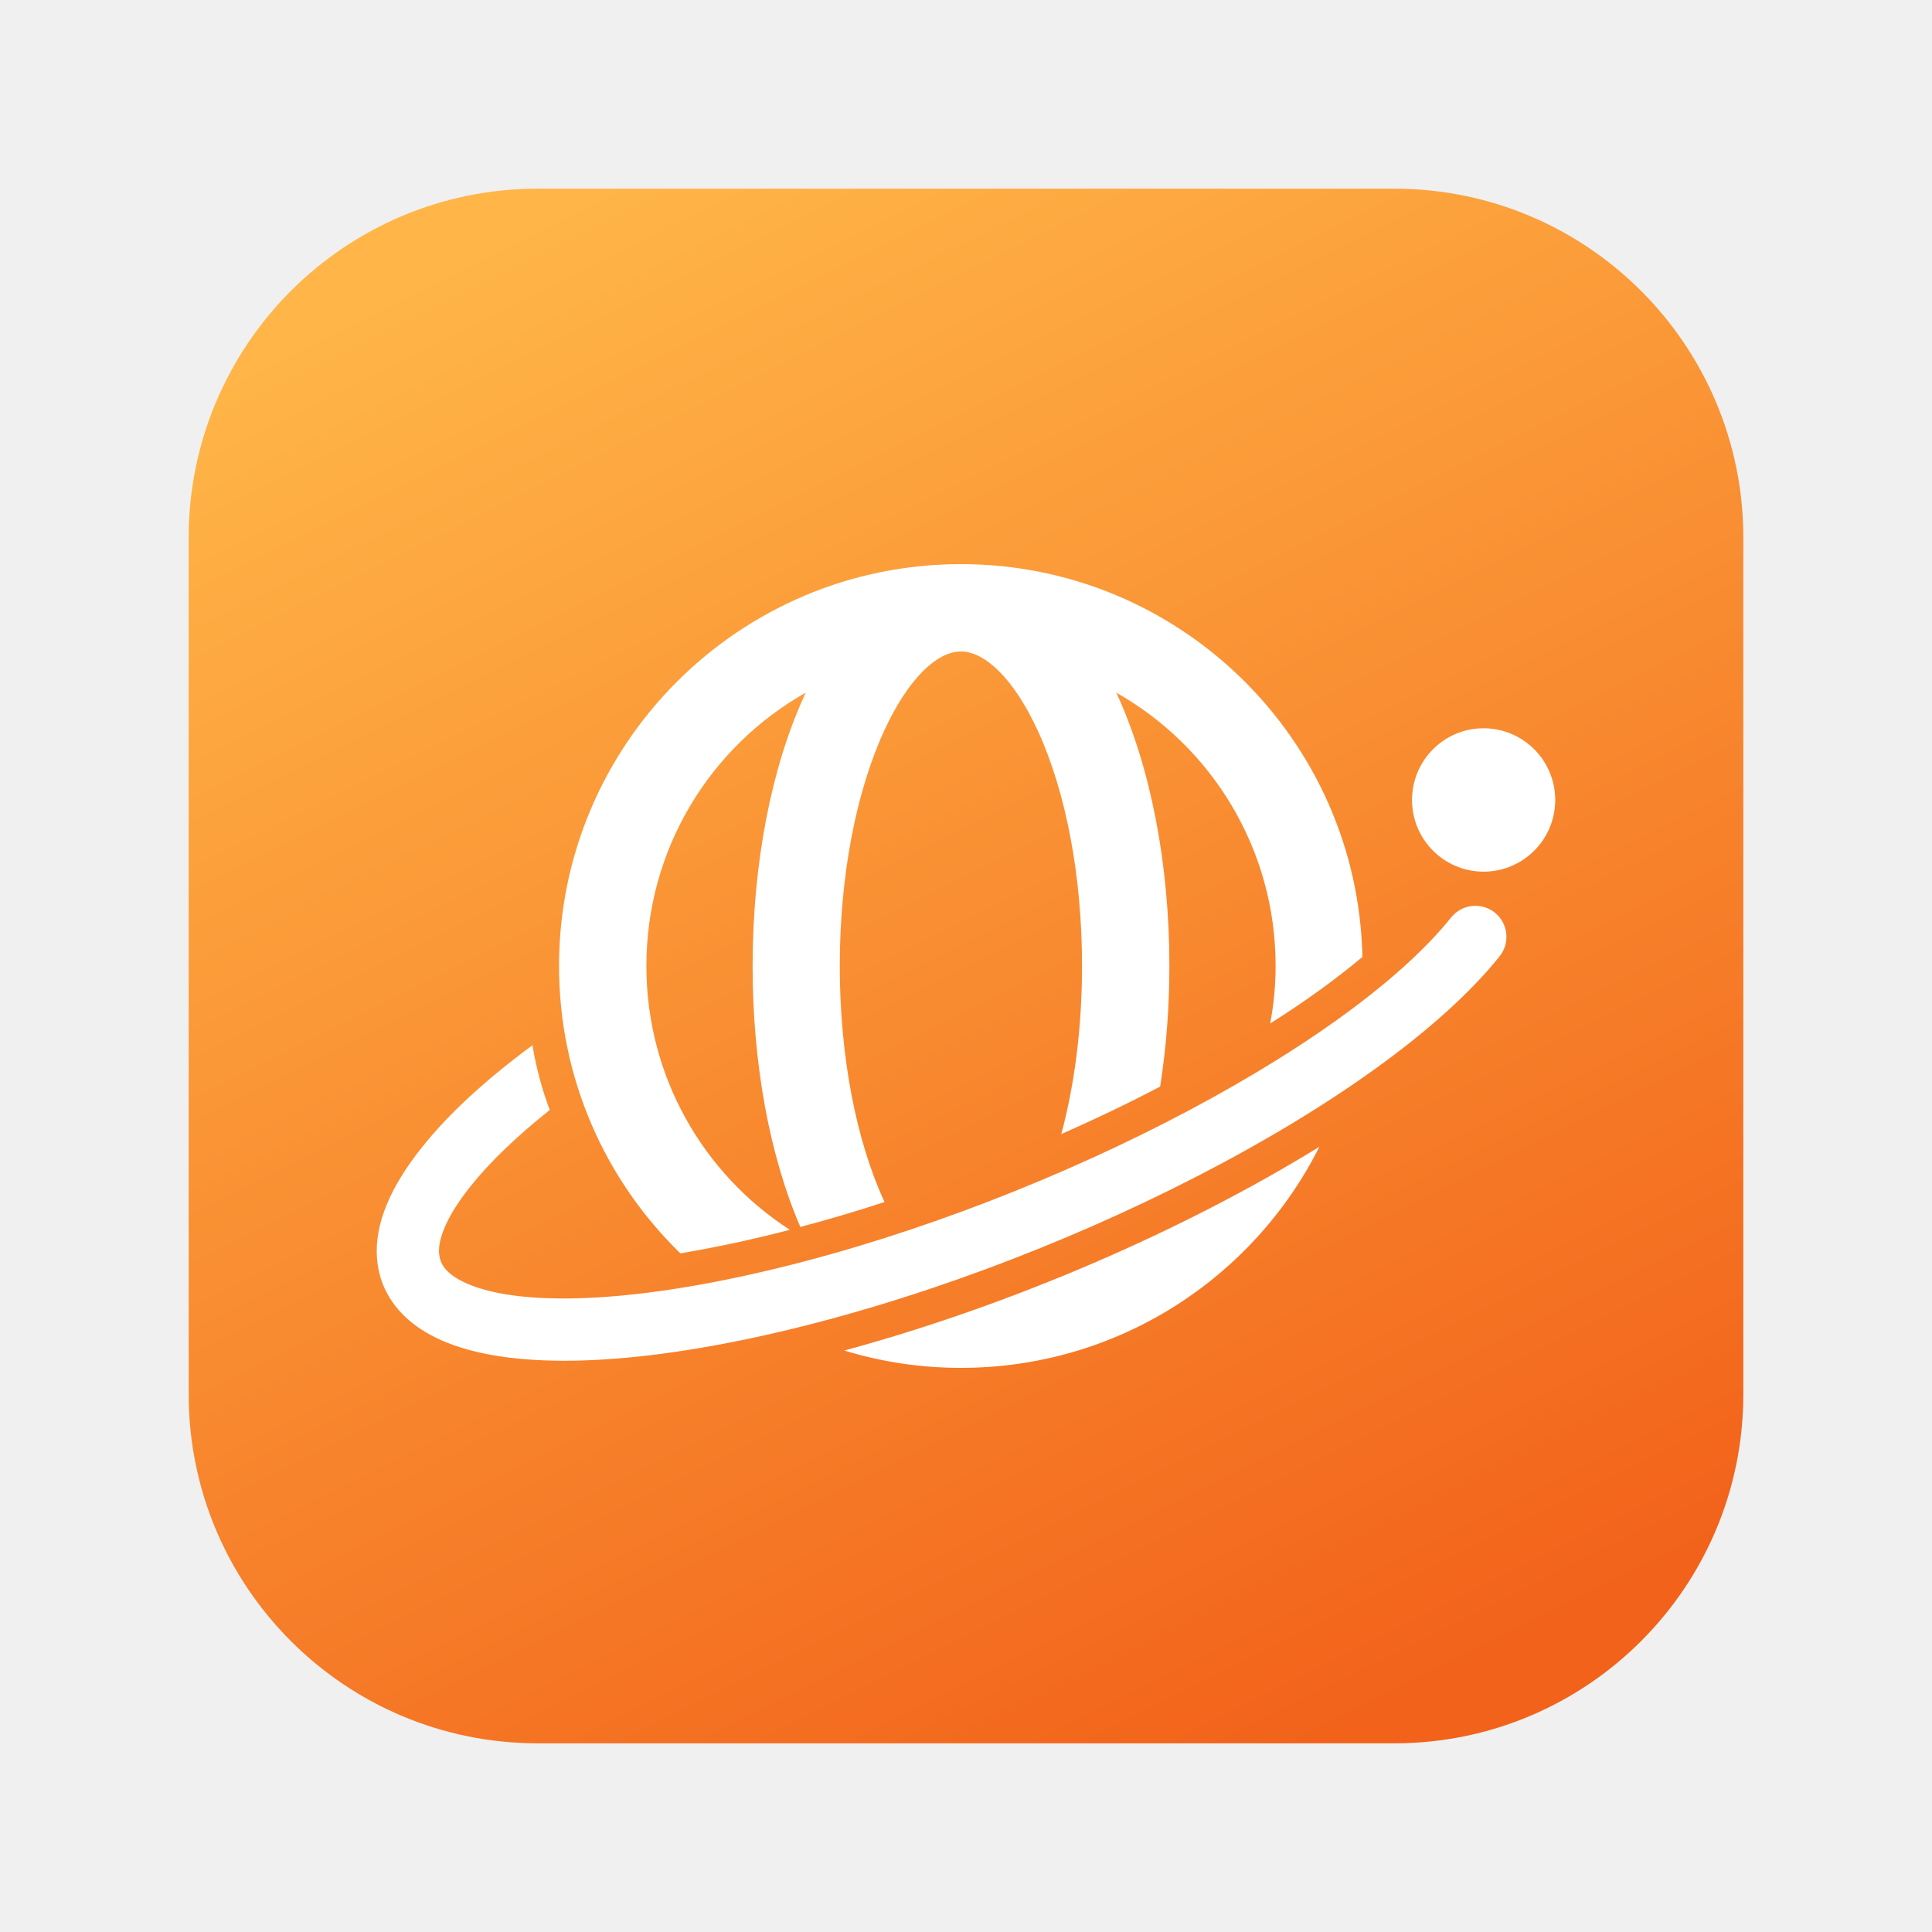
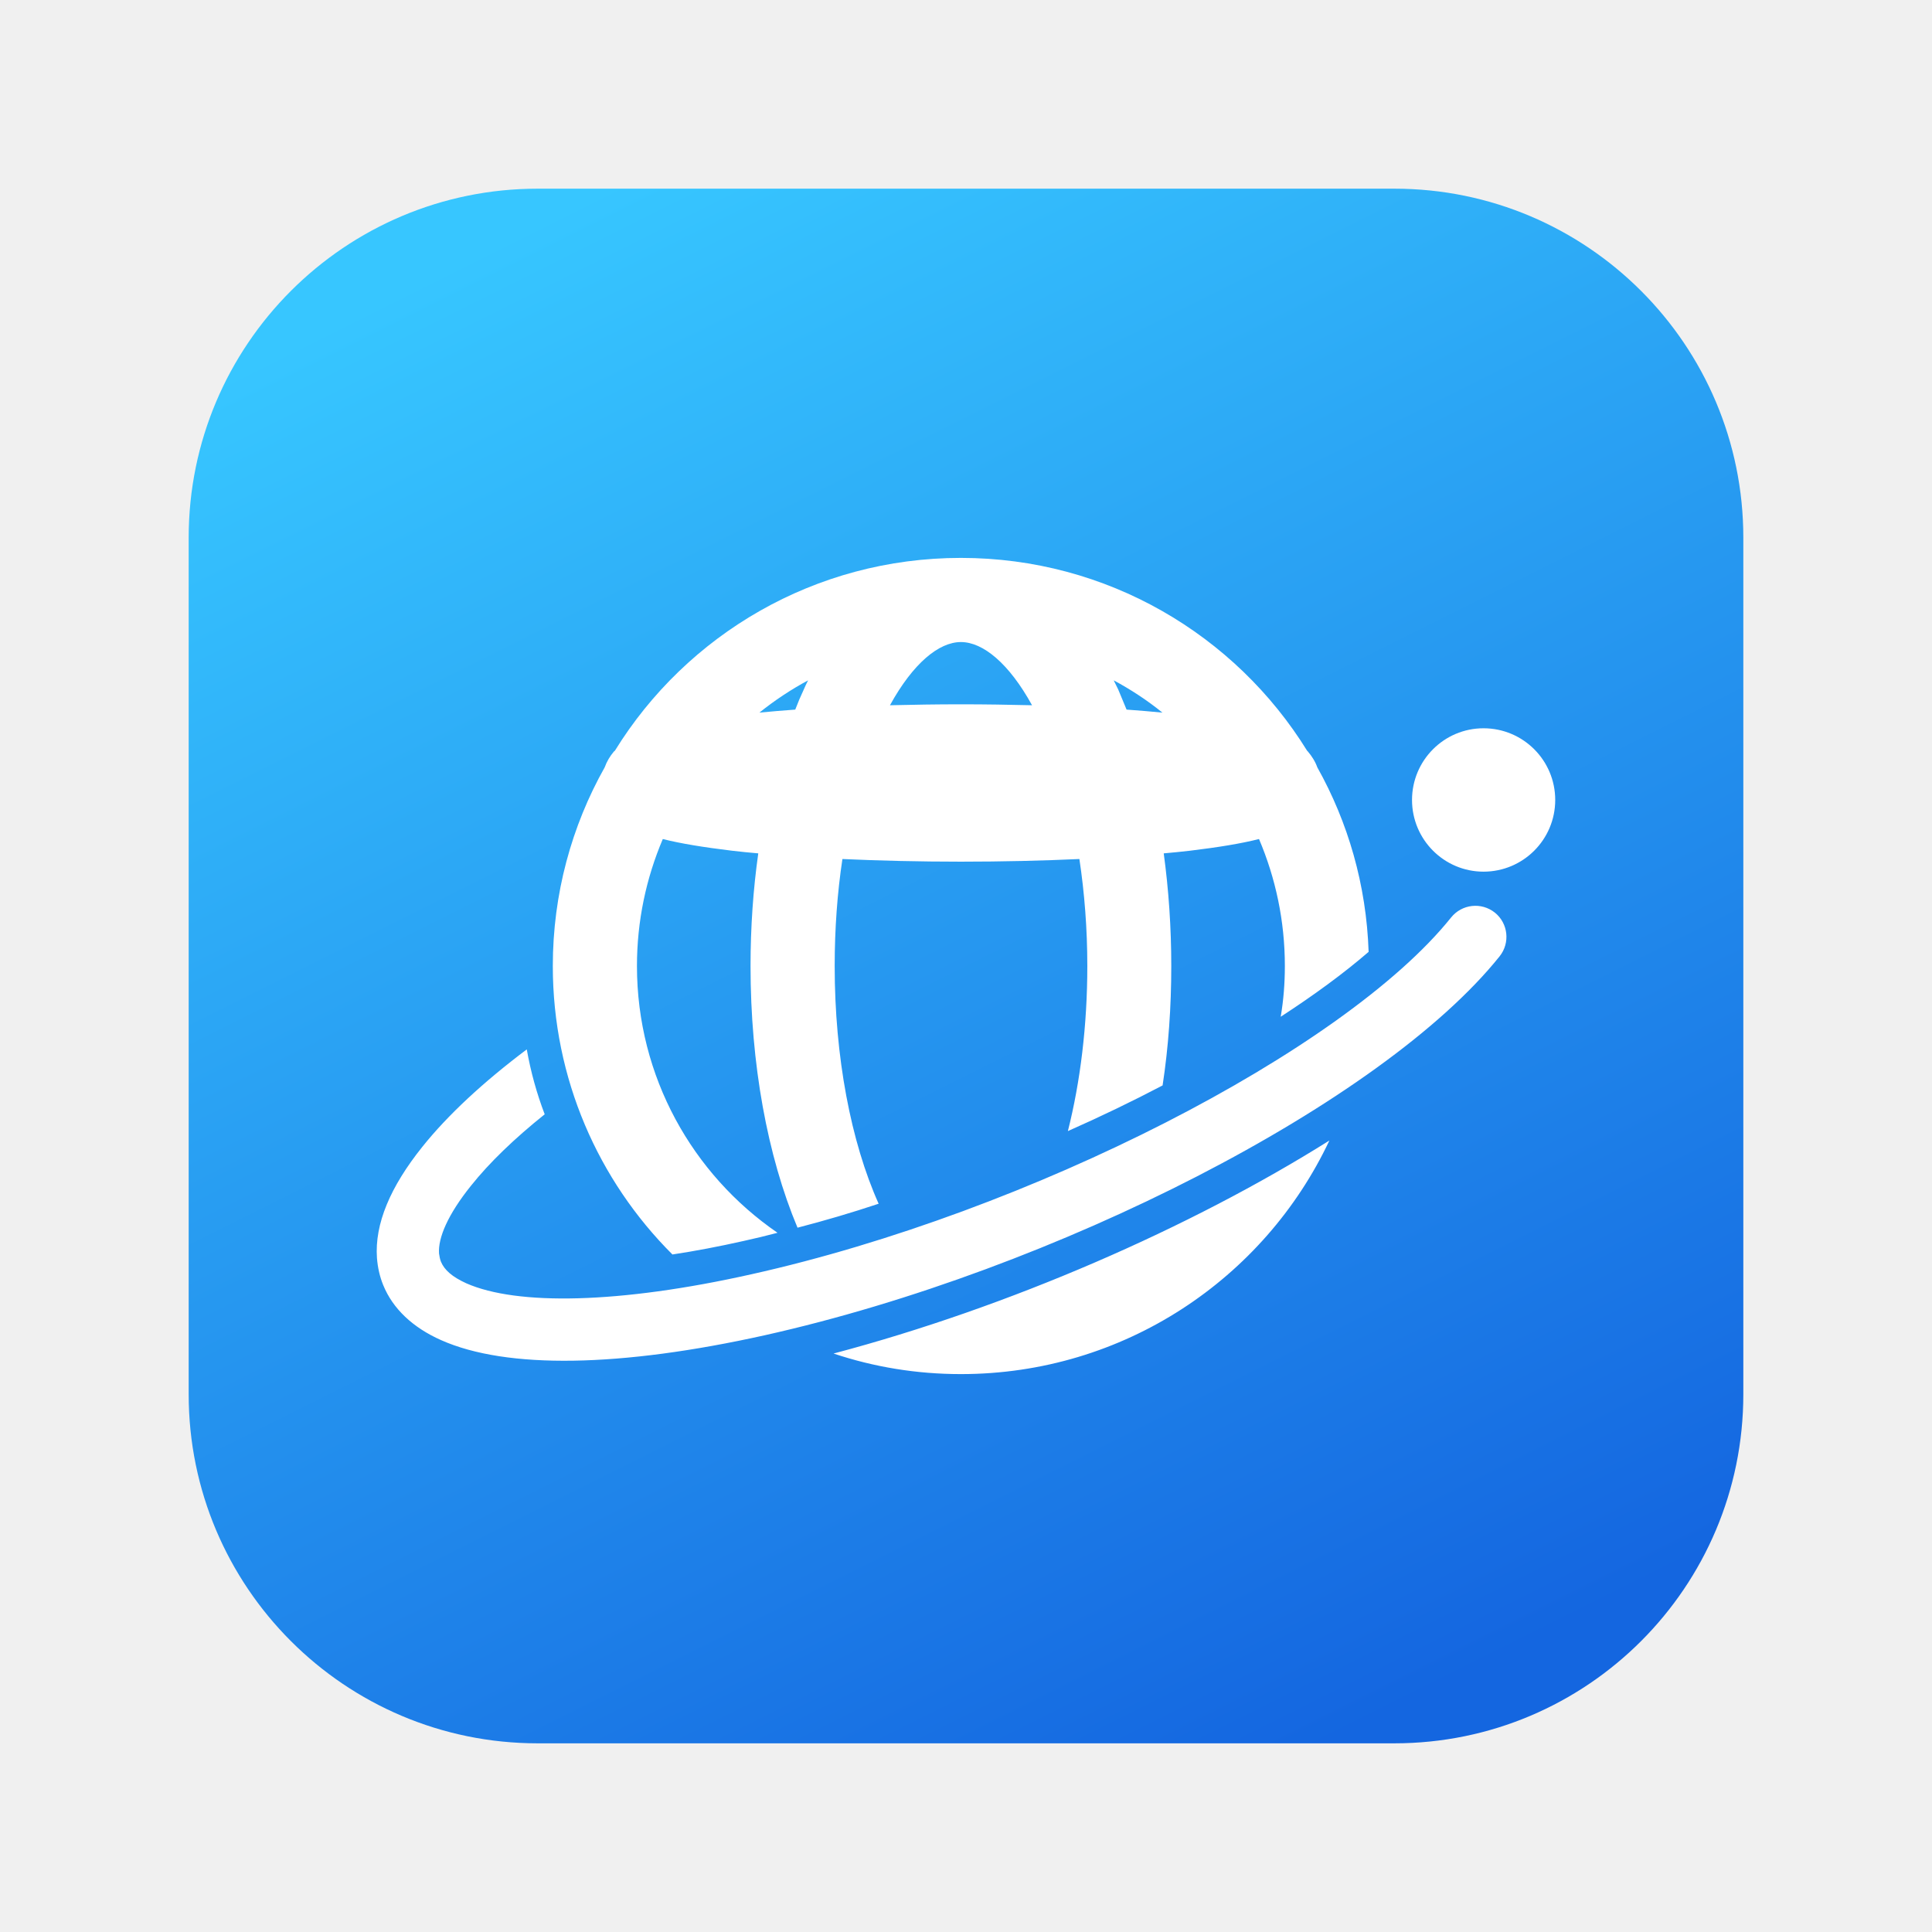
<svg xmlns="http://www.w3.org/2000/svg" viewBox="0 0 1024 1024" width="1024" height="1024" role="img" aria-label="Orbit Browser">
  <defs>
    <linearGradient id="orbit-browser-tile" x1="0.25" y1="0" x2="0.75" y2="1">
-       <stop offset="0" stop-color="#ffb547" />
-       <stop offset="1" stop-color="#f2621a" />
+       <stop offset="0" stop-color="#37c6ff" />
+       <stop offset="1" stop-color="#1466e0" />
    </linearGradient>
  </defs>
  <rect x="100" y="100" width="824" height="824" rx="185" fill="url(#orbit-browser-tile)" />
-   <path fill="#fff" d="M509.3 725C487.8 725 467.1 721.8 447.5 715.8C536.4 691.7 627.8 651.9 699.3 607.8C664.4 677.4 592.4 725 509.3 725ZM792.3 483.7C799.4 489.4 800.5 499.8 794.8 506.9C732.7 584.4 559.3 673.3 405.4 707.7C329 724.7 268.6 725.8 233.8 710.3C218.9 703.7 208.2 693.7 203.1 681.1C201.3 676.7 200.2 671.9 199.8 666.8C198.5 648.7 206.9 629 223.8 607.9C237.9 590.2 257.8 572 282.2 554C284.2 565.8 287.2 577.3 291.4 588.3C274.2 602 260 615.5 249.6 628.5C237.4 643.7 232.1 656.1 232.7 664.4C232.9 665.9 233.2 667.4 233.7 668.7C235.5 673.1 239.7 676.8 247.2 680.2C274 692 328.1 691.1 398.2 675.4C545.5 642.6 712.4 557 769.1 486.3C774.8 479.2 785.1 478 792.3 483.7ZM722.1 507.2C708.2 518.9 691.7 530.8 673.2 542.5C675.1 532.7 676.1 522.4 676.1 512C676.1 449.8 642.1 395.6 591.6 367.1L592.1 368.1C609.8 406.7 619.8 457.8 619.8 512C619.8 534.1 618.1 555.6 614.9 575.9C598.2 584.7 580.6 593.1 562.5 601.1C569.6 574.8 573.5 544.1 573.5 512C573.5 464.1 564.9 419.6 550.1 387.4C537.2 359.3 521.8 345.3 509.3 345.3C496.8 345.3 481.5 359.3 468.6 387.4C453.8 419.6 445.1 464.1 445.1 512C445.1 559.9 453.8 604.4 468.6 636.6C468.6 636.8 468.7 636.9 468.8 637.1C453.9 642 439 646.4 424.2 650.3C407.9 612.6 398.9 563.7 398.9 512C398.9 457.8 408.8 406.7 426.6 368.1C426.7 367.7 426.9 367.4 427.1 367.1C376.6 395.6 342.6 449.8 342.6 512C342.6 570.6 372.8 622.2 418.6 651.8C410.5 654 402.3 655.9 394.3 657.7C382.6 660.3 371.3 662.5 360.6 664.3C320.9 625.7 296.3 571.7 296.3 512C296.3 394.4 391.7 299 509.3 299C625.3 299 719.7 391.8 722.1 507.2ZM824.3 424C824.3 445 807.3 462 786.3 462C765.4 462 748.4 445 748.4 424C748.4 403 765.4 386 786.3 386C807.3 386 824.3 403 824.3 424Z" />
+   <path fill="#fff" d="M509.3 728.3C485.7 728.3 463 724.5 441.8 717.4C534.7 692.8 630.9 650.8 704.6 604.5C670.1 677.7 595.6 728.3 509.3 728.3ZM792.3 483.7C799.4 489.4 800.5 499.8 794.8 506.9C732.7 584.4 559.3 673.3 405.4 707.7C329 724.7 268.6 725.8 233.8 710.3C218.9 703.7 208.2 693.7 203.1 681.1C201.3 676.7 200.2 671.9 199.8 666.8C198.5 648.7 206.9 629 223.8 607.9C237.3 591 256.2 573.5 279.2 556.2C281.3 568.1 284.5 579.6 288.7 590.6C272.6 603.5 259.4 616.2 249.6 628.5C237.4 643.7 232.1 656.1 232.7 664.4C232.9 665.9 233.2 667.4 233.7 668.7C235.5 673.1 239.7 676.8 247.2 680.2C274 692 328.1 691.1 398.2 675.4C545.5 642.6 712.4 557 769.1 486.3C774.8 479.2 785.1 478 792.3 483.7ZM692.8 397.9C692.9 398 693.1 398.2 693.2 398.3C695.3 400.8 697.1 403.6 698.2 406.7C714.5 435.8 724.2 469 725.4 504.5C712.2 515.9 696.5 527.4 678.8 538.9C680.3 530.1 681 521.2 681 512C681 488.1 676.1 465.4 667.3 444.7C657.9 447.1 645.6 449.1 630.7 450.9C626.2 451.4 621.6 451.9 616.8 452.3C619.4 471.4 620.8 491.5 620.8 512C620.8 533.8 619.3 555.1 616.2 575.3C600.2 583.7 583.4 591.8 566 599.5C572.6 573.4 576.3 543.4 576.3 512C576.3 492.3 574.8 473.2 572.1 455.3C552.4 456.2 531.2 456.7 509.3 456.7C487.5 456.7 466.2 456.2 446.5 455.3C443.8 473.2 442.4 492.3 442.4 512C442.4 560.2 451 605.2 465.7 638C451.3 642.8 437 647 422.7 650.7C406.7 612.6 397.8 563.7 397.8 512C397.8 491.5 399.2 471.4 401.9 452.3C397 451.9 392.4 451.4 388 450.9C373.1 449.1 360.7 447.1 351.3 444.7C342.5 465.4 337.6 488.1 337.6 512C337.6 570.7 367.1 622.5 412.1 653.4C406.1 655 400.2 656.4 394.3 657.7C381 660.7 368.3 663.1 356.4 664.9C317.2 625.8 293 571.7 293 512C293 473.8 303 437.8 320.5 406.7C321.6 403.6 323.3 400.8 325.4 398.3C325.6 398.2 325.7 398 325.9 397.9C363.8 336.5 431.8 295.7 509.3 295.7C586.8 295.7 654.8 336.5 692.8 397.9ZM824.3 424C824.3 445 807.3 462 786.3 462C765.4 462 748.4 445 748.4 424C748.4 403 765.4 386 786.3 386C807.3 386 824.3 403 824.3 424ZM402.5 377.7C408.5 377.1 414.9 376.6 421.5 376.1C422.9 372.4 424.4 368.9 426 365.5C426.7 363.8 427.5 362.2 428.3 360.6C419.2 365.5 410.6 371.2 402.5 377.7ZM592.7 365.5L597.1 376.1C603.8 376.6 610.1 377.1 616.1 377.7C608.1 371.2 599.4 365.5 590.3 360.6ZM471.7 373.8C483.8 373.5 496.5 373.3 509.3 373.3C522.2 373.3 534.8 373.5 547 373.8C534.8 351.6 521 340.3 509.3 340.3C497.6 340.3 483.9 351.6 471.7 373.8Z" />
</svg>
